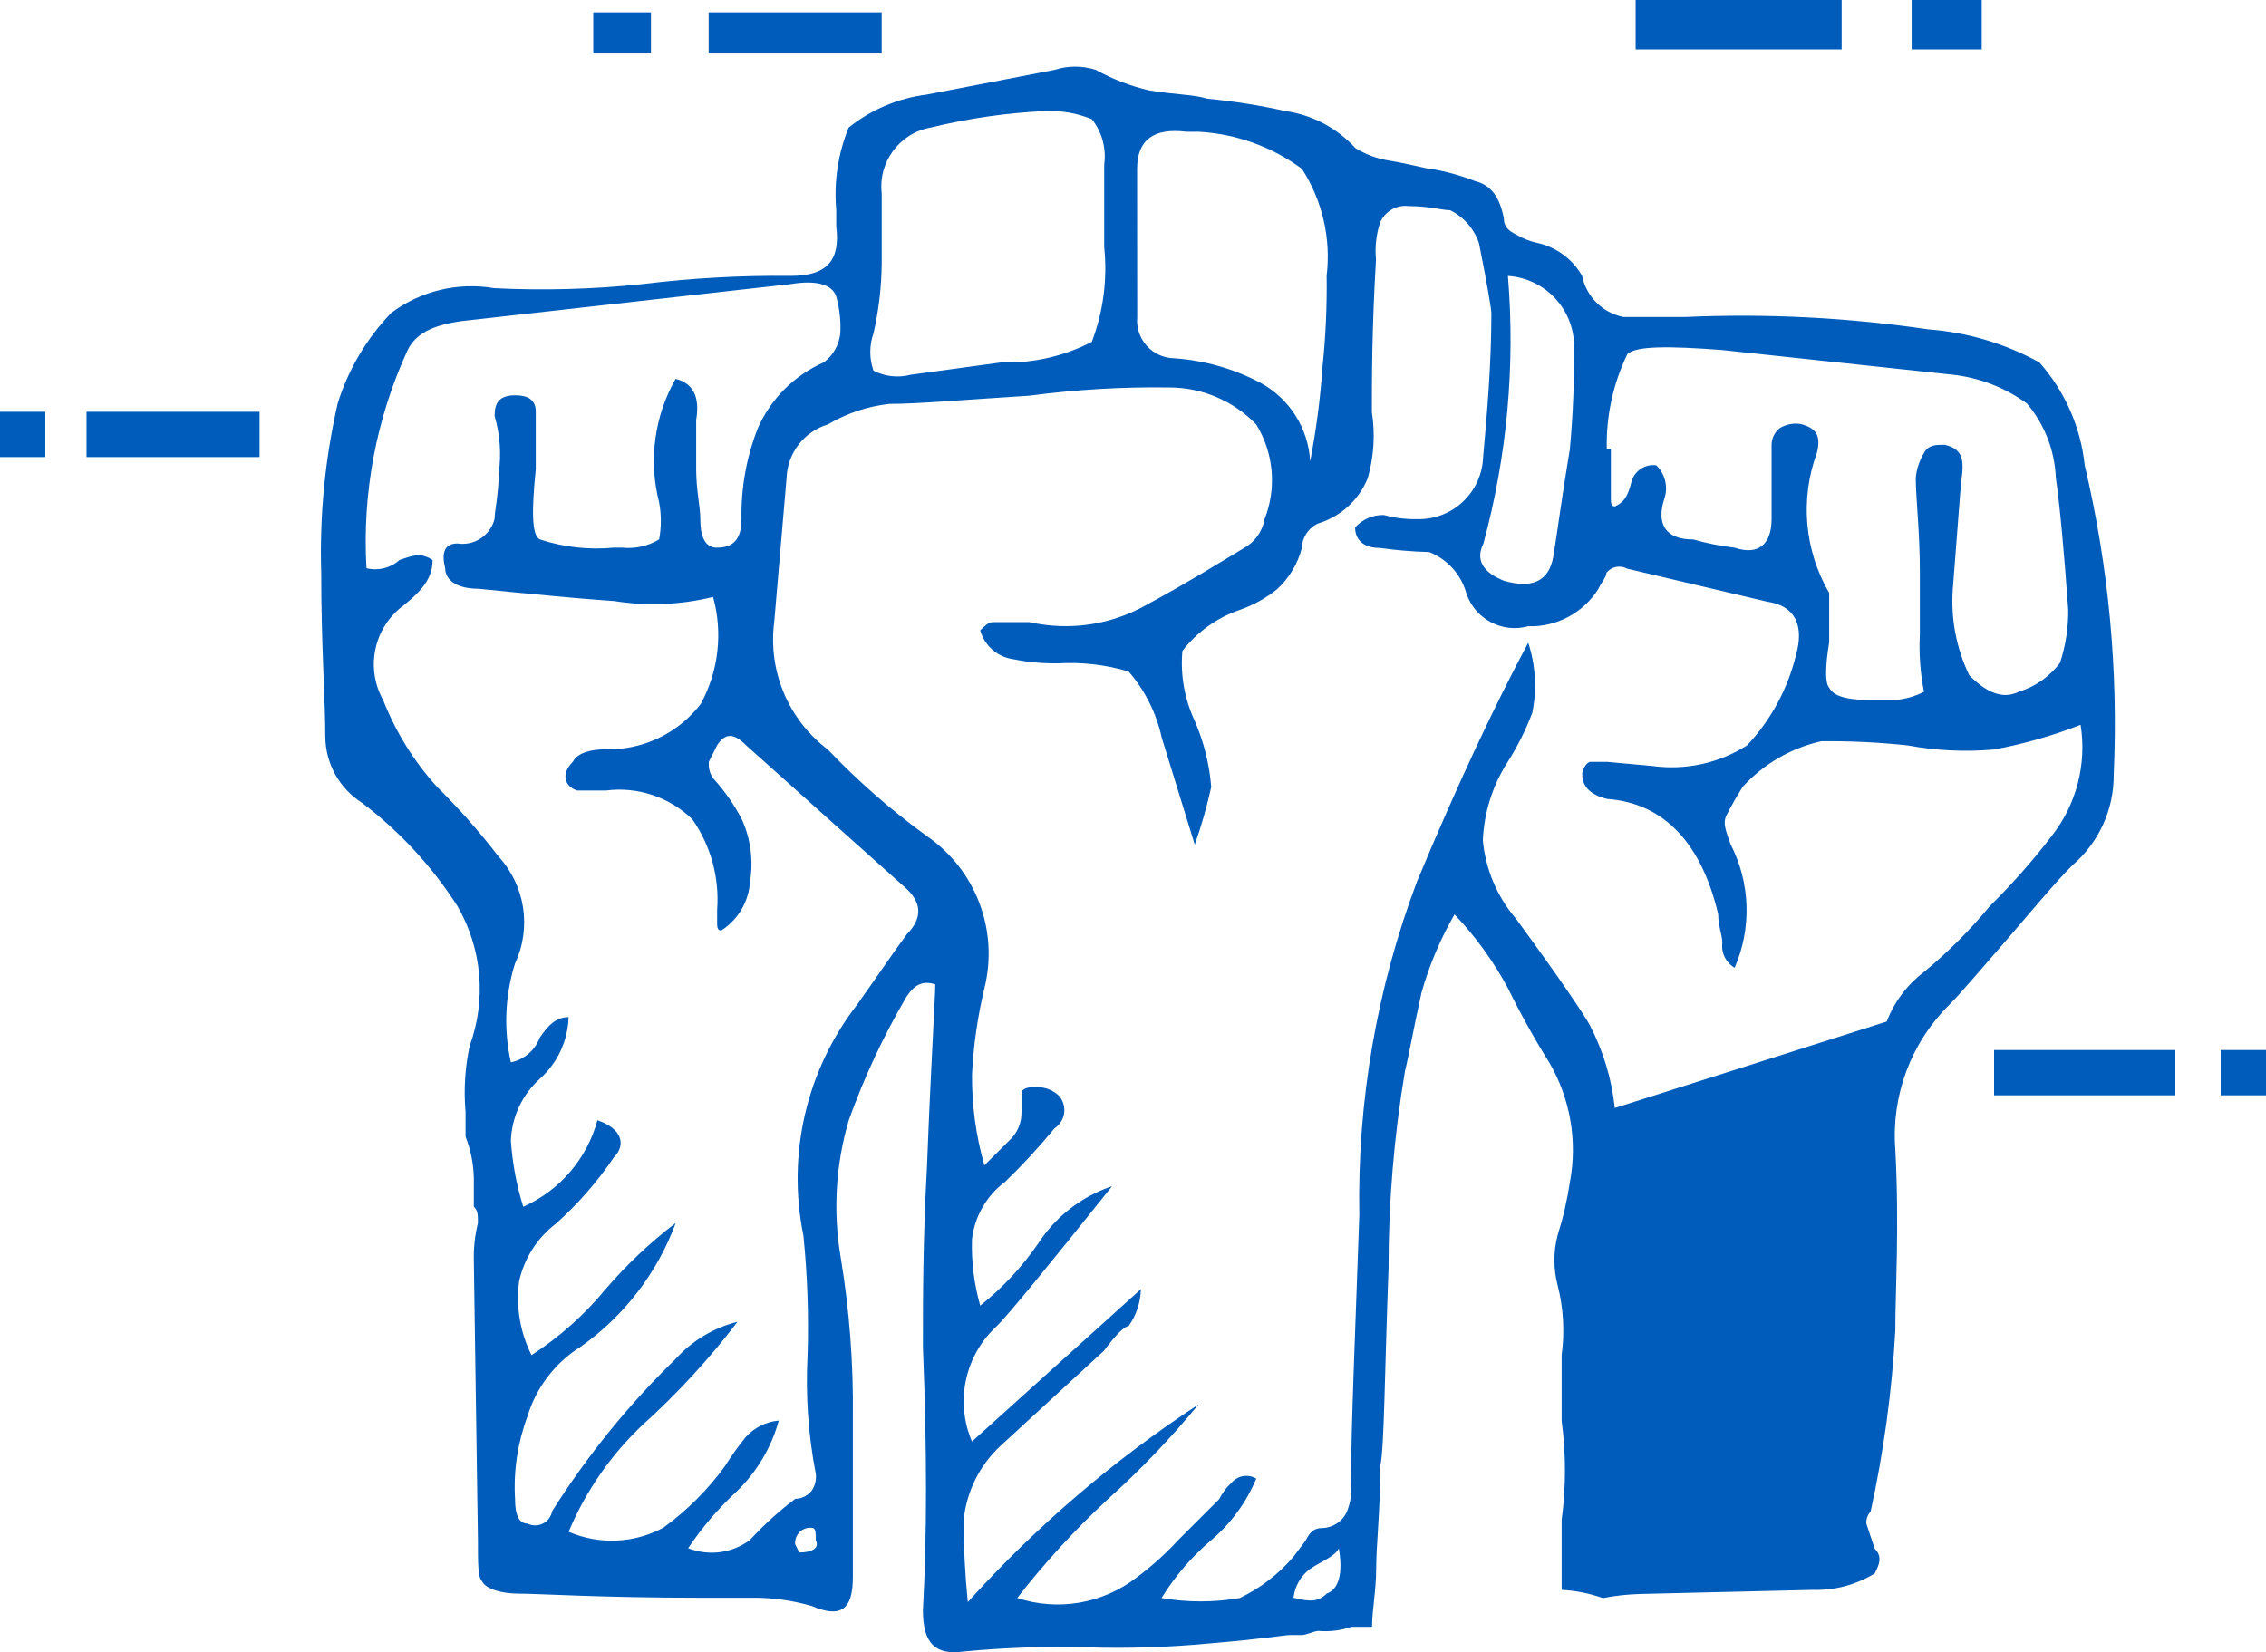
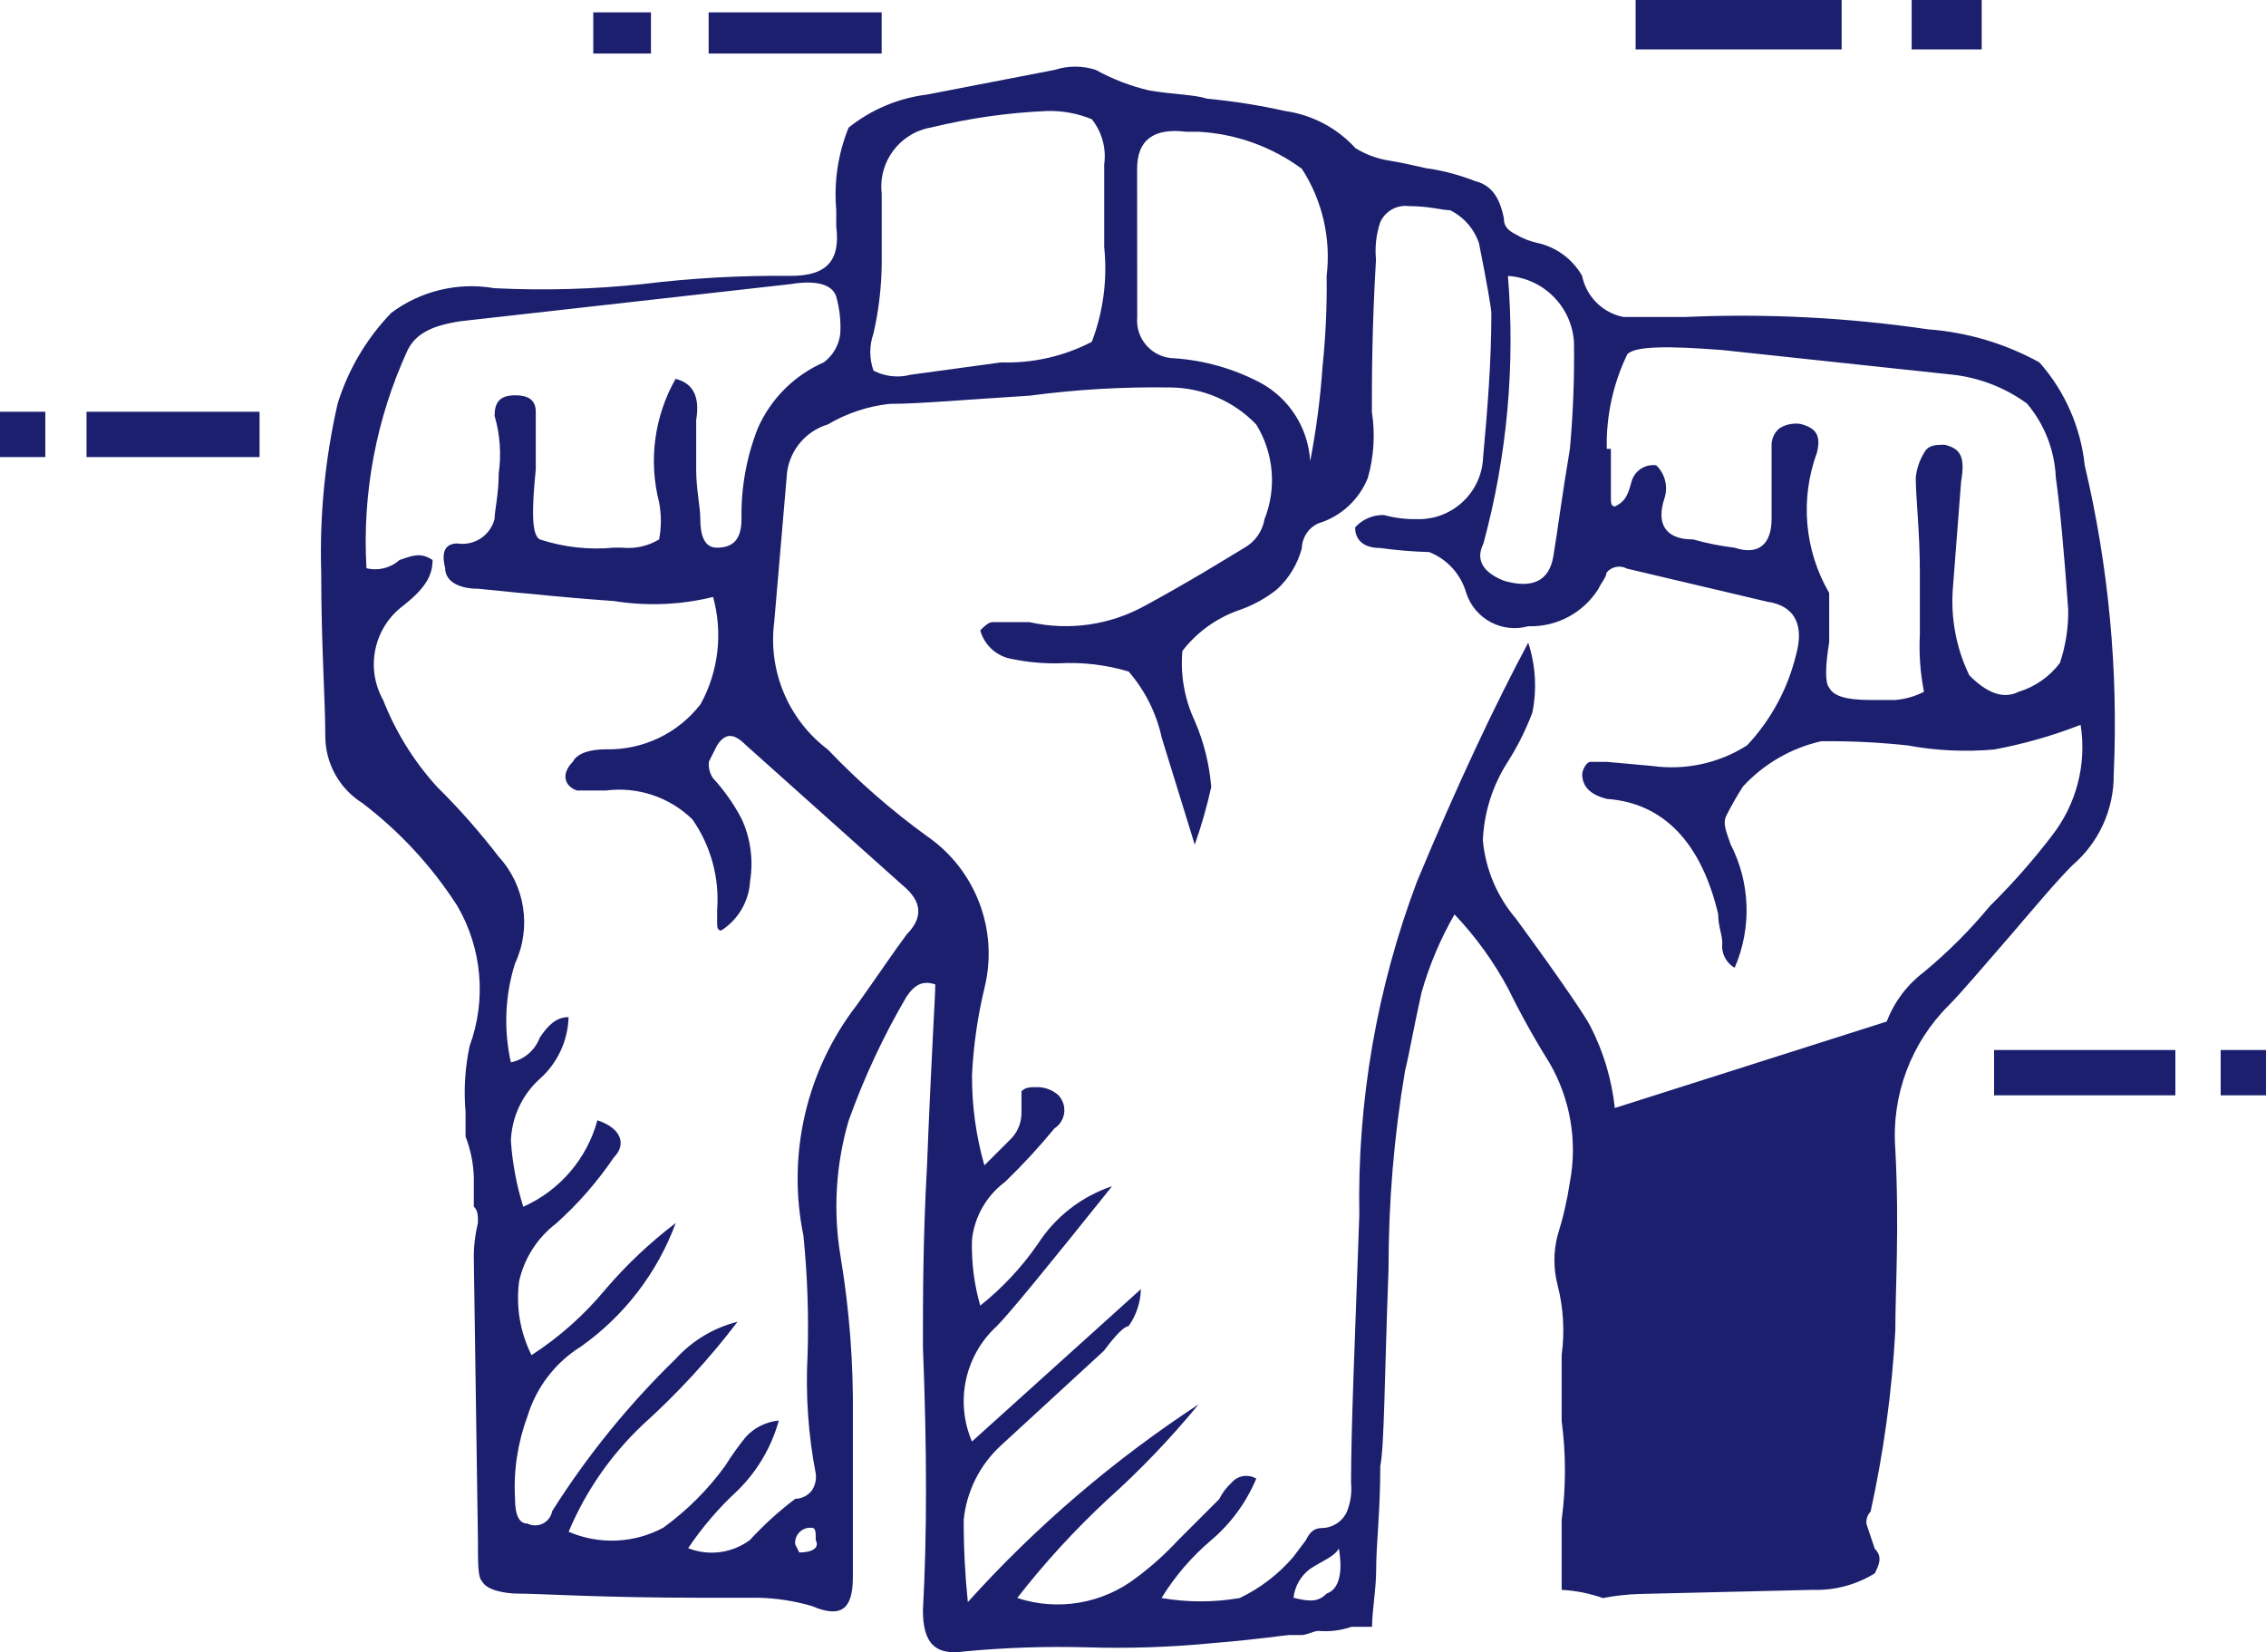
<svg xmlns="http://www.w3.org/2000/svg" id="Group_231" data-name="Group 231" viewBox="311.9 240.2 48 35">
  <defs>
    <style>
      .cls-1 {
-         fill: #005cbb;
+         fill: #1b1f6d;
      }

      .cls-2 {
-         fill: #005cbb;
+         fill: #1b1f6d;
      }
    </style>
  </defs>
  <g id="Group_95" data-name="Group 95" transform="translate(73 240.2)">
    <g id="Group_94" data-name="Group 94" transform="translate(238.9)">
      <g id="Group_78" data-name="Group 78" transform="translate(12.567 0.262)">
        <g id="Group_75" data-name="Group 75" transform="translate(2.444)">
          <g id="Group_74" data-name="Group 74">
            <rect id="Rectangle_27" data-name="Rectangle 27" class="cls-1" width="3.665" height="0.872" />
          </g>
        </g>
        <g id="Group_77" data-name="Group 77">
          <g id="Group_76" data-name="Group 76">
            <rect id="Rectangle_28" data-name="Rectangle 28" class="cls-1" width="1.222" height="0.872" />
          </g>
        </g>
      </g>
      <g id="Group_83" data-name="Group 83" transform="translate(0 8.724)">
        <g id="Group_80" data-name="Group 80" transform="translate(1.833)">
          <g id="Group_79" data-name="Group 79">
            <rect id="Rectangle_29" data-name="Rectangle 29" class="cls-1" width="3.665" height="0.96" />
          </g>
        </g>
        <g id="Group_82" data-name="Group 82">
          <g id="Group_81" data-name="Group 81">
            <rect id="Rectangle_30" data-name="Rectangle 30" class="cls-1" width="0.96" height="0.96" />
          </g>
        </g>
      </g>
      <g id="Group_88" data-name="Group 88" transform="translate(34.647)">
        <g id="Group_85" data-name="Group 85">
          <g id="Group_84" data-name="Group 84">
            <rect id="Rectangle_31" data-name="Rectangle 31" class="cls-1" width="4.364" height="1.047" />
          </g>
        </g>
        <g id="Group_87" data-name="Group 87" transform="translate(5.847)">
          <g id="Group_86" data-name="Group 86">
            <rect id="Rectangle_32" data-name="Rectangle 32" class="cls-1" width="1.484" height="1.047" />
          </g>
        </g>
      </g>
      <g id="Group_93" data-name="Group 93" transform="translate(42.24 22.247)">
        <g id="Group_90" data-name="Group 90">
          <g id="Group_89" data-name="Group 89">
            <rect id="Rectangle_33" data-name="Rectangle 33" class="cls-1" width="3.84" height="0.96" />
          </g>
        </g>
        <g id="Group_92" data-name="Group 92" transform="translate(4.8)">
          <g id="Group_91" data-name="Group 91">
            <rect id="Rectangle_34" data-name="Rectangle 34" class="cls-1" width="0.96" height="0.96" />
          </g>
        </g>
      </g>
    </g>
    <path id="Path_28" data-name="Path 28" class="cls-2" d="M284.053,10.066a3.907,3.907,0,0,0-.96-2.181,5.77,5.77,0,0,0-2.356-.7,27.093,27.093,0,0,0-5.149-.262h-1.309a1.116,1.116,0,0,1-.873-.872,1.449,1.449,0,0,0-.96-.7,1.475,1.475,0,0,1-.436-.174c-.175-.087-.262-.174-.262-.349-.087-.436-.262-.7-.611-.785a4.633,4.633,0,0,0-.96-.262c-.087,0-.349-.087-.873-.174a1.913,1.913,0,0,1-.7-.262,2.481,2.481,0,0,0-1.484-.785,13.308,13.308,0,0,0-1.658-.262c-.262-.087-.7-.087-1.222-.174a4.385,4.385,0,0,1-1.135-.436,1.418,1.418,0,0,0-.873,0l-2.705.523a3.3,3.3,0,0,0-1.658.7,3.759,3.759,0,0,0-.262,1.745v.349c.087.7-.175,1.047-.96,1.047a23.694,23.694,0,0,0-3.142.174,20.3,20.3,0,0,1-3.142.087,2.836,2.836,0,0,0-2.182.523,4.828,4.828,0,0,0-1.135,1.919,14.166,14.166,0,0,0-.349,3.577c0,1.57.087,2.7.087,3.49a1.676,1.676,0,0,0,.785,1.4A8.524,8.524,0,0,1,249.58,19.4a3.5,3.5,0,0,1,.262,2.966,4.69,4.69,0,0,0-.087,1.4v.523a2.58,2.58,0,0,1,.175.872v.611c.087.087.087.174.087.349a3,3,0,0,0-.087.785l.087,5.932c0,.523,0,.785.087.872.087.174.436.262.785.262.436,0,1.745.087,3.84.087h1.222a4.423,4.423,0,0,1,1.135.174c.611.262.873.087.873-.611v-3.4a19.266,19.266,0,0,0-.262-3.4,6.447,6.447,0,0,1,.175-2.879,15.55,15.55,0,0,1,1.222-2.617c.175-.262.349-.349.611-.262,0,.262-.087,1.57-.175,3.839-.087,1.57-.087,2.792-.087,3.839.087,2.181.087,4.013,0,5.583,0,.7.262.96.873.872a21.4,21.4,0,0,1,2.618-.087,20.65,20.65,0,0,0,2.618-.087c1.047-.087,1.571-.174,1.658-.174h.262c.087,0,.262-.087.349-.087a1.7,1.7,0,0,0,.7-.087h.436c0-.349.087-.785.087-1.221,0-.523.087-1.221.087-2.181.087-.436.087-1.832.175-4.188a25.05,25.05,0,0,1,.349-4.188c.087-.349.175-.872.349-1.658a7.286,7.286,0,0,1,.7-1.658,7.258,7.258,0,0,1,1.135,1.57,17.462,17.462,0,0,0,.873,1.57,3.677,3.677,0,0,1,.436,2.53,7.479,7.479,0,0,1-.262,1.134,2.094,2.094,0,0,0,0,1.047,3.854,3.854,0,0,1,.087,1.483v1.4a7.885,7.885,0,0,1,0,2.094v1.483a3.1,3.1,0,0,1,.873.174,4.826,4.826,0,0,1,.785-.087l3.665-.087a2.356,2.356,0,0,0,1.309-.349c.087-.174.175-.349,0-.523l-.175-.523a.32.32,0,0,1,.087-.262,24.008,24.008,0,0,0,.524-3.839c0-.872.087-2.181,0-3.839a3.889,3.889,0,0,1,1.135-3.053c.262-.262.7-.785,1.309-1.483.524-.611.96-1.134,1.309-1.483a2.5,2.5,0,0,0,.873-1.919A23.778,23.778,0,0,0,284.053,10.066Zm-10.124-.349a4.38,4.38,0,0,1,.436-2.007c.175-.174.873-.174,2.007-.087l4.887.523a3.286,3.286,0,0,1,1.571.611,2.6,2.6,0,0,1,.611,1.57c.087.611.175,1.57.262,2.792a3.417,3.417,0,0,1-.175,1.134,1.726,1.726,0,0,1-.873.611c-.349.174-.7,0-1.047-.349a3.607,3.607,0,0,1-.349-1.832l.175-2.268c.087-.523,0-.7-.349-.785-.175,0-.349,0-.436.174a1.24,1.24,0,0,0-.175.523c0,.436.087,1.134.087,2.007v1.309a4.989,4.989,0,0,0,.087,1.221,1.619,1.619,0,0,1-.611.174h-.524c-.524,0-.785-.087-.873-.262-.087-.087-.087-.436,0-.96V12.77A3.5,3.5,0,0,1,278.38,9.8c.087-.349,0-.523-.349-.611a.654.654,0,0,0-.436.087.453.453,0,0,0-.175.349V11.2c0,.523-.262.785-.785.611a5.646,5.646,0,0,1-.873-.174c-.611,0-.785-.349-.611-.872a.678.678,0,0,0-.175-.7.479.479,0,0,0-.524.349c-.087.349-.175.436-.349.523-.087,0-.087-.087-.087-.174V9.717Zm-2.095-3.664a1.5,1.5,0,0,1,1.4,1.4,21.276,21.276,0,0,1-.087,2.268c-.175,1.047-.262,1.745-.349,2.268s-.436.7-1.047.523c-.436-.174-.611-.436-.436-.785A16.512,16.512,0,0,0,271.835,6.053ZM263.98,3.784q0-.916,1.047-.785h.262a4.054,4.054,0,0,1,2.182.785,3.431,3.431,0,0,1,.524,2.268,16.18,16.18,0,0,1-.087,1.919,16.428,16.428,0,0,1-.262,2.007A2.021,2.021,0,0,0,266.6,8.321a4.585,4.585,0,0,0-1.833-.523.8.8,0,0,1-.785-.872Zm-5.585,3.49a6.916,6.916,0,0,0,.175-1.483V4.308a1.27,1.27,0,0,1,1.047-1.4,12.678,12.678,0,0,1,2.444-.349,2.336,2.336,0,0,1,.96.174,1.26,1.26,0,0,1,.262.96V5.442a4.373,4.373,0,0,1-.262,2.007,3.882,3.882,0,0,1-1.92.436l-1.92.262a1.1,1.1,0,0,1-.785-.087A1.179,1.179,0,0,1,258.395,7.274ZM256.824,33.1l-.087-.174a.32.32,0,0,1,.349-.349c.087,0,.087.087.087.262C257.26,33.01,257.085,33.1,256.824,33.1Zm2.269-13.086c-.262.349-.611.872-1.047,1.483a6.018,6.018,0,0,0-1.135,4.886A19.117,19.117,0,0,1,257,28.91a10.375,10.375,0,0,0,.175,2.53.524.524,0,0,1-.087.349.453.453,0,0,1-.349.174,7.136,7.136,0,0,0-.96.872,1.357,1.357,0,0,1-1.309.174,6.877,6.877,0,0,1,1.047-1.221,3.319,3.319,0,0,0,.873-1.483,1.077,1.077,0,0,0-.7.349,5.949,5.949,0,0,0-.436.611,5.9,5.9,0,0,1-1.309,1.309,2.306,2.306,0,0,1-2.007.087,6.669,6.669,0,0,1,1.571-2.268,15.962,15.962,0,0,0,2.007-2.181,2.632,2.632,0,0,0-1.309.785,17.628,17.628,0,0,0-2.618,3.228.366.366,0,0,1-.524.262q-.262,0-.262-.523a4.289,4.289,0,0,1,.262-1.745,2.647,2.647,0,0,1,1.135-1.483,5.573,5.573,0,0,0,2.007-2.617,9.7,9.7,0,0,0-1.484,1.4,6.889,6.889,0,0,1-1.571,1.4,2.706,2.706,0,0,1-.262-1.57,2.12,2.12,0,0,1,.785-1.221,7.612,7.612,0,0,0,1.222-1.4c.262-.262.175-.611-.349-.785a2.812,2.812,0,0,1-1.571,1.832,6.047,6.047,0,0,1-.262-1.4,1.855,1.855,0,0,1,.611-1.309,1.818,1.818,0,0,0,.611-1.309c-.262,0-.436.174-.611.436a.832.832,0,0,1-.611.523,4.041,4.041,0,0,1,.087-2.094,2.059,2.059,0,0,0-.349-2.268,14.366,14.366,0,0,0-1.309-1.483,6,6,0,0,1-1.135-1.832,1.55,1.55,0,0,1,.436-2.007c.436-.349.611-.611.611-.96-.262-.174-.436-.087-.7,0a.77.77,0,0,1-.7.174,9.7,9.7,0,0,1,.873-4.624c.175-.349.524-.523,1.135-.611l6.982-.785c.524-.087.873,0,.96.262a2.414,2.414,0,0,1,.087.785.883.883,0,0,1-.349.611,2.72,2.72,0,0,0-1.4,1.4A5.008,5.008,0,0,0,255.6,11.2c0,.436-.175.611-.524.611-.262,0-.349-.262-.349-.611,0-.262-.087-.611-.087-1.047V9.106c.087-.523-.087-.785-.436-.872a3.521,3.521,0,0,0-.349,2.617,2.113,2.113,0,0,1,0,.785,1.257,1.257,0,0,1-.785.174H252.9a3.843,3.843,0,0,1-1.571-.174c-.175-.087-.175-.611-.087-1.483V8.931c0-.262-.175-.349-.436-.349-.349,0-.436.174-.436.436a2.9,2.9,0,0,1,.087,1.221c0,.436-.087.785-.087.96a.7.7,0,0,1-.785.523q-.393,0-.262.523c0,.262.262.436.7.436l.873.087c.087,0,.785.087,2.007.174a5.283,5.283,0,0,0,2.095-.087,3.041,3.041,0,0,1-.262,2.268,2.458,2.458,0,0,1-2.007.96c-.349,0-.611.087-.7.262-.262.262-.175.523.087.611h.611a2.218,2.218,0,0,1,1.833.611,2.964,2.964,0,0,1,.524,1.919v.262c0,.087,0,.174.087.174a1.33,1.33,0,0,0,.611-1.047,2.286,2.286,0,0,0-.175-1.309,4.027,4.027,0,0,0-.611-.872.524.524,0,0,1-.087-.349l.175-.349c.175-.262.349-.262.611,0l3.316,2.966C259.442,19.313,259.442,19.662,259.093,20.011Zm8.9,13.959c-.175.174-.349.174-.7.087a.883.883,0,0,1,.349-.611c.262-.174.524-.262.611-.436C268.344,33.534,268.256,33.883,267.995,33.97Zm15.36-16.052a14.36,14.36,0,0,1-1.309,1.483,10.461,10.461,0,0,1-1.4,1.4,2.382,2.382,0,0,0-.785,1.047h0l-5.76,1.832h0a4.924,4.924,0,0,0-.524-1.745c-.087-.174-.611-.96-1.571-2.268a2.967,2.967,0,0,1-.7-1.658,3.322,3.322,0,0,1,.524-1.658,5.736,5.736,0,0,0,.524-1.047,2.911,2.911,0,0,0-.087-1.483c-.7,1.309-1.484,2.966-2.356,5.06a19.056,19.056,0,0,0-1.222,7.067c-.087,2.53-.175,4.449-.175,5.671a1.293,1.293,0,0,1-.087.611.589.589,0,0,1-.524.349c-.175,0-.262.087-.349.262l-.262.349a3.481,3.481,0,0,1-1.135.872,4.89,4.89,0,0,1-1.658,0,5.125,5.125,0,0,1,1.047-1.221,3.461,3.461,0,0,0,.96-1.309.411.411,0,0,0-.524.087,1.2,1.2,0,0,0-.262.349l-.873.872a6.367,6.367,0,0,1-.873.785,2.735,2.735,0,0,1-2.531.436,17.484,17.484,0,0,1,1.92-2.094,18.27,18.27,0,0,0,1.92-2.007,25.091,25.091,0,0,0-4.887,4.188,16.718,16.718,0,0,1-.087-1.745,2.472,2.472,0,0,1,.785-1.57l2.182-2.007q.393-.523.524-.523a1.407,1.407,0,0,0,.262-.785l-3.578,3.228a2.16,2.16,0,0,1,.524-2.443c.262-.262,1.047-1.221,2.444-2.966a3,3,0,0,0-1.571,1.221,6.12,6.12,0,0,1-1.222,1.309,4.609,4.609,0,0,1-.175-1.4,1.766,1.766,0,0,1,.7-1.221,13.429,13.429,0,0,0,1.047-1.134.461.461,0,0,0,.087-.7.667.667,0,0,0-.436-.174c-.175,0-.262,0-.349.087v.436a.792.792,0,0,1-.262.611l-.524.523a6.8,6.8,0,0,1-.262-1.919,9.95,9.95,0,0,1,.262-1.832,3.025,3.025,0,0,0-1.222-3.228,15.333,15.333,0,0,1-2.095-1.832,2.918,2.918,0,0,1-1.135-2.7l.262-3.053a1.229,1.229,0,0,1,.873-1.134,3.264,3.264,0,0,1,1.309-.436c.611,0,1.571-.087,2.967-.174a20.188,20.188,0,0,1,2.967-.174,2.555,2.555,0,0,1,1.833.785,2.249,2.249,0,0,1,.175,2.007.863.863,0,0,1-.436.611c-.436.262-1.135.7-2.095,1.221a3.471,3.471,0,0,1-2.444.349h-.785c-.087,0-.175.087-.262.174a.845.845,0,0,0,.7.611,4.363,4.363,0,0,0,.96.087,4.321,4.321,0,0,1,1.484.174,3.169,3.169,0,0,1,.7,1.4l.7,2.268a10.371,10.371,0,0,0,.349-1.221,4.39,4.39,0,0,0-.349-1.4,2.891,2.891,0,0,1-.262-1.483,2.592,2.592,0,0,1,1.222-.872,2.664,2.664,0,0,0,.785-.436,1.81,1.81,0,0,0,.524-.872.589.589,0,0,1,.349-.523,1.646,1.646,0,0,0,1.047-.96,3.257,3.257,0,0,0,.087-1.4c0-.7,0-1.745.087-3.228a1.936,1.936,0,0,1,.087-.785.584.584,0,0,1,.611-.349c.436,0,.7.087.873.087a1.211,1.211,0,0,1,.611.7c.175.872.262,1.4.262,1.483,0,1.047-.087,2.094-.175,3.053a1.362,1.362,0,0,1-1.4,1.309,2.457,2.457,0,0,1-.7-.087.793.793,0,0,0-.611.262c0,.262.175.436.524.436a9.515,9.515,0,0,0,1.047.087,1.323,1.323,0,0,1,.785.872,1.076,1.076,0,0,0,1.309.7,1.694,1.694,0,0,0,1.484-.785c.087-.174.175-.262.175-.349a.347.347,0,0,1,.436-.087l2.967.7c.611.087.785.523.611,1.134A4.266,4.266,0,0,1,276.9,16a2.974,2.974,0,0,1-2.007.436l-.96-.087h-.349c-.087,0-.175.174-.175.262q0,.393.524.523c1.222.087,2.007.96,2.356,2.443,0,.262.087.436.087.611a.527.527,0,0,0,.262.523,3.059,3.059,0,0,0-.087-2.617c-.087-.262-.175-.436-.087-.611a6.775,6.775,0,0,1,.349-.611,3.214,3.214,0,0,1,1.658-.96A15.59,15.59,0,0,1,280.3,16a6.755,6.755,0,0,0,1.833.087,10.055,10.055,0,0,0,1.833-.523A3.04,3.04,0,0,1,283.355,17.917Z" transform="translate(-0.993 -0.207)" />
  </g>
</svg>
